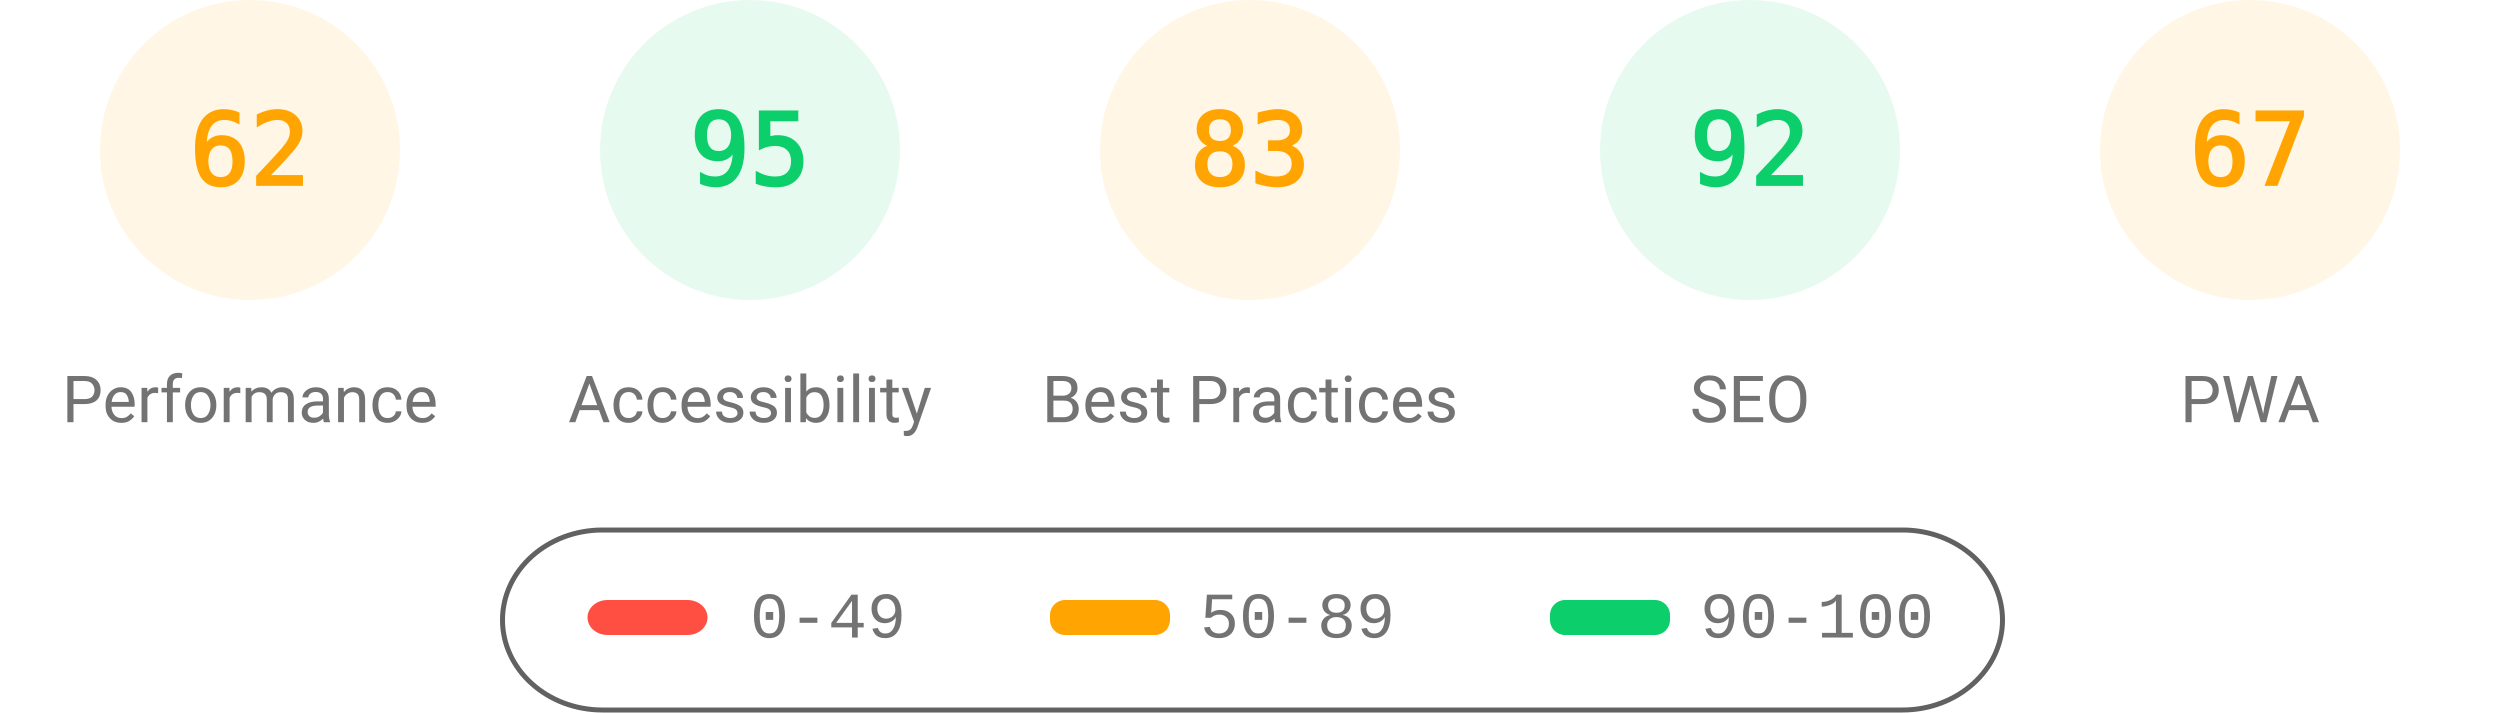
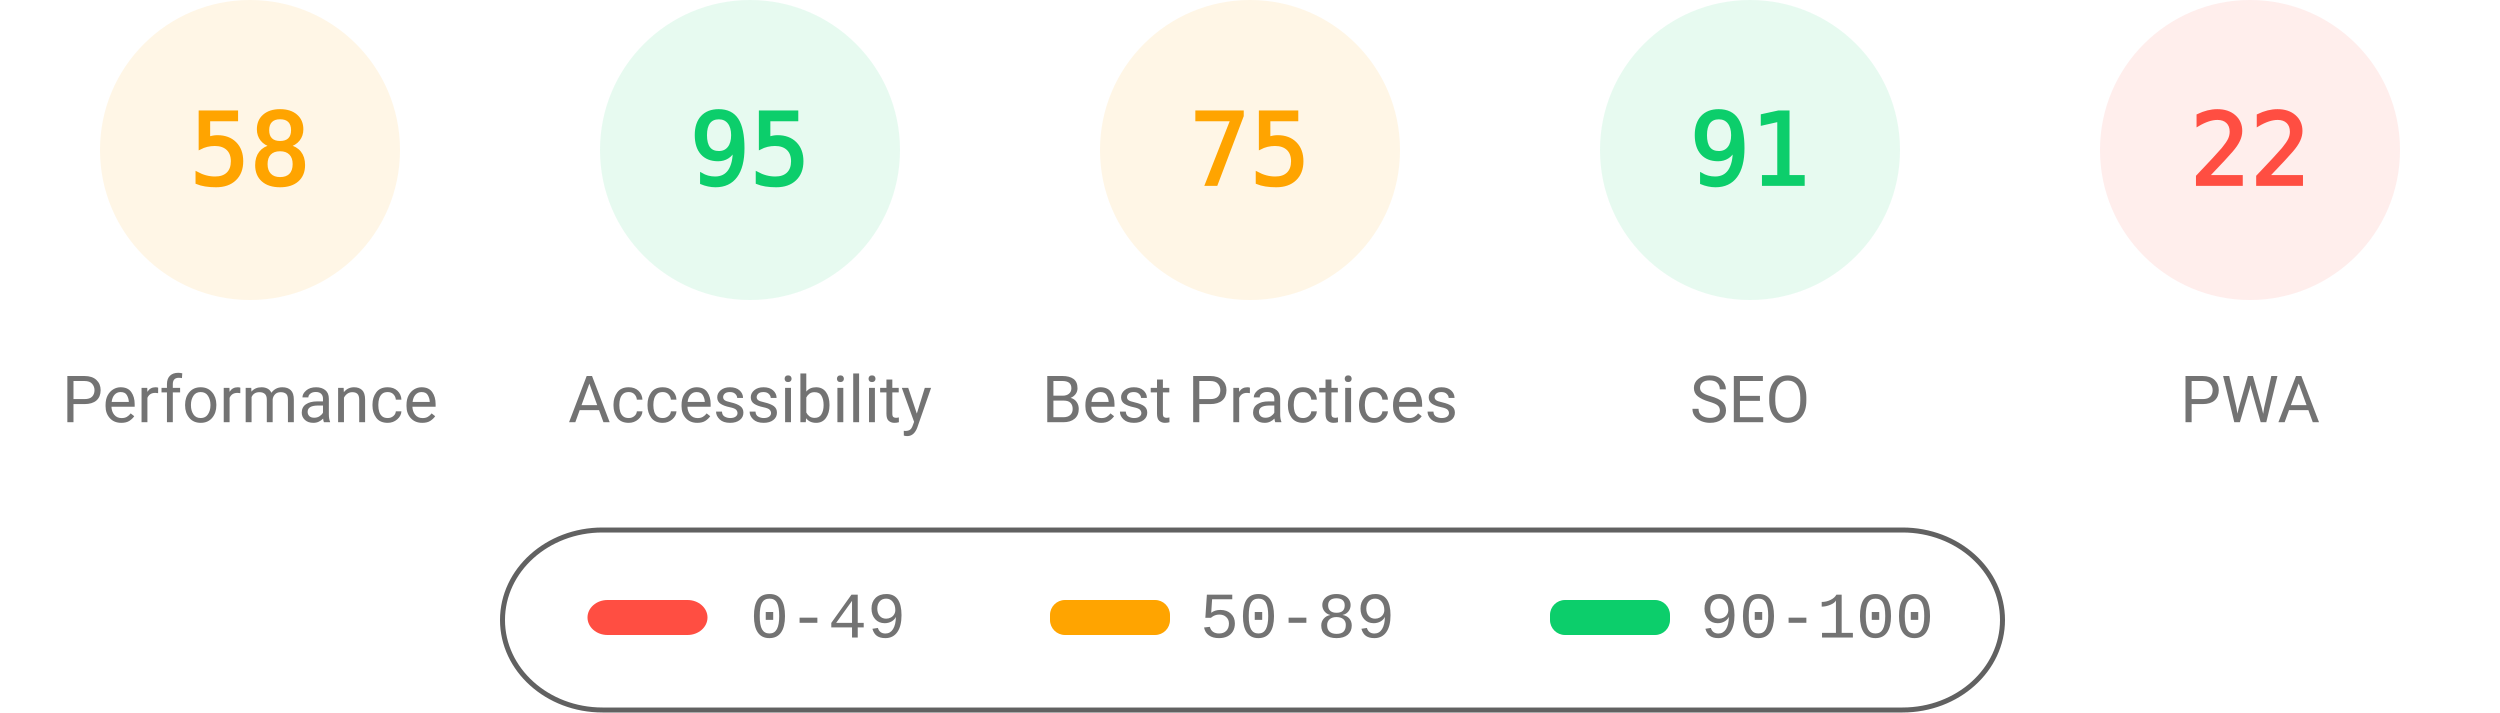
<svg xmlns="http://www.w3.org/2000/svg" fill="none" width="1000" height="285">
  <style>.gauge-base{opacity:.1}.gauge-arc{fill:none;animation-delay:250ms;stroke-linecap:round;transform:rotate(-90deg);transform-origin:100px 60px;animation:load-gauge 1s ease forwards}.guage-text{font-size:40px;font-family:monospace;text-align:center}.guage-red{color:#ff4e42;fill:#ff4e42;stroke:#ff4e42}.guage-orange{color:#ffa400;fill:#ffa400;stroke:#ffa400}.guage-green{color:#0cce6b;fill:#0cce6b;stroke:#0cce6b}.guage-undefined{color:#5c5c5c;fill:#5c5c5c;stroke:#5c5c5c}.guage-title{color:#737373;fill:#737373;stroke:none;font-size:26px;line-height:26px;font-family:Roboto,Halvetica,Arial,sans-serif}@keyframes load-gauge{from{stroke-dasharray:0 352.858}}</style>
  <svg class="guage-div guage-perf guage-orange" viewBox="0 0 200 200" width="200" height="200">
    <circle class="gauge-base" r="56" cx="100" cy="60" stroke-width="8" />
-     <circle class="gauge-arc guage-arc-1" r="56" cx="100" cy="60" stroke-width="8" style="stroke-dasharray:218.152,351.858" />
-     <text class="guage-text" x="100" y="60" alignment-baseline="central" dominant-baseline="central" text-anchor="middle">62</text>
+     <circle class="gauge-arc guage-arc-1" r="56" cx="100" cy="60" stroke-width="8" style="stroke-dasharray:204.078,351.858" />
+     <text class="guage-text" x="100" y="60" alignment-baseline="central" dominant-baseline="central" text-anchor="middle">58</text>
    <text class="guage-title" x="100" y="160" alignment-baseline="central" dominant-baseline="central" text-anchor="middle">Performance</text>
  </svg>
  <svg class="guage-div guage-acc guage-green" viewBox="0 0 200 200" width="200" height="200" x="200">
    <circle class="gauge-base" r="56" cx="100" cy="60" stroke-width="8" />
    <circle class="gauge-arc guage-arc-2" r="56" cx="100" cy="60" stroke-width="8" style="stroke-dasharray:334.265,351.858" />
    <text class="guage-text" x="100" y="60" alignment-baseline="central" dominant-baseline="central" text-anchor="middle">95</text>
    <text class="guage-title" x="100" y="160" alignment-baseline="central" dominant-baseline="central" text-anchor="middle">Accessibility</text>
  </svg>
  <svg class="guage-div guage-best guage-orange" viewBox="0 0 200 200" width="200" height="200" x="400">
    <circle class="gauge-base" r="56" cx="100" cy="60" stroke-width="8" />
-     <circle class="gauge-arc guage-arc-3" r="56" cx="100" cy="60" stroke-width="8" style="stroke-dasharray:292.042,351.858" />
-     <text class="guage-text" x="100" y="60" alignment-baseline="central" dominant-baseline="central" text-anchor="middle">83</text>
+     <circle class="gauge-arc guage-arc-3" r="56" cx="100" cy="60" stroke-width="8" style="stroke-dasharray:263.893,351.858" />
+     <text class="guage-text" x="100" y="60" alignment-baseline="central" dominant-baseline="central" text-anchor="middle">75</text>
    <text class="guage-title" x="100" y="160" alignment-baseline="central" dominant-baseline="central" text-anchor="middle">Best Practices</text>
  </svg>
  <svg class="guage-div guage-seo guage-green" viewBox="0 0 200 200" width="200" height="200" x="600">
    <circle class="gauge-base" r="56" cx="100" cy="60" stroke-width="8" />
-     <circle class="gauge-arc guage-arc-4" r="56" cx="100" cy="60" stroke-width="8" style="stroke-dasharray:323.709,351.858" />
-     <text class="guage-text" x="100" y="60" alignment-baseline="central" dominant-baseline="central" text-anchor="middle">92</text>
+     <circle class="gauge-arc guage-arc-4" r="56" cx="100" cy="60" stroke-width="8" style="stroke-dasharray:320.191,351.858" />
+     <text class="guage-text" x="100" y="60" alignment-baseline="central" dominant-baseline="central" text-anchor="middle">91</text>
    <text class="guage-title" x="100" y="160" alignment-baseline="central" dominant-baseline="central" text-anchor="middle">SEO</text>
  </svg>
-   <svg class="guage-div guage-pwa guage-orange" viewBox="0 0 200 200" width="200" height="200" x="800">
+   <svg class="guage-div guage-pwa guage-red" viewBox="0 0 200 200" width="200" height="200" x="800">
    <circle class="gauge-base" r="56" cx="100" cy="60" stroke-width="8" />
-     <circle class="gauge-arc guage-arc-4" r="56" cx="100" cy="60" stroke-width="8" style="stroke-dasharray:235.745,351.858" />
-     <text class="guage-text" x="100" y="60" alignment-baseline="central" dominant-baseline="central" text-anchor="middle">67</text>
+     <circle class="gauge-arc guage-arc-4" r="56" cx="100" cy="60" stroke-width="8" style="stroke-dasharray:77.409,351.858" />
+     <text class="guage-text" x="100" y="60" alignment-baseline="central" dominant-baseline="central" text-anchor="middle">22</text>
    <text class="guage-title" x="100" y="160" alignment-baseline="central" dominant-baseline="central" text-anchor="middle">PWA</text>
  </svg>
  <svg width="604" height="76" x="200" y="210">
    <path fill="none" id="canvas_background" d="M-1-1h604v80H-1z" />
    <rect fill-opacity="0" stroke="#616161" stroke-width="2" rx="40" id="svg_2" height="72" width="600" y="2" x="1" fill="#000" />
    <rect stroke="#000" rx="8" id="svg_3" height="14" width="48" y="30" x="35" stroke-opacity="null" stroke-width="0" fill="#ff4e42" />
    <rect stroke="#000" rx="6" id="svg_4" height="14" width="48" y="30" x="220" stroke-opacity="null" stroke-width="0" fill="#ffa400" />
    <rect stroke="#000" rx="6" id="svg_5" height="14" width="48" y="30" x="420" stroke-opacity="null" stroke-width="0" fill="#0cce6b" />
    <text xml:space="preserve" text-anchor="start" font-family="'Courier New', Courier, monospace" font-size="26" id="svg_6" y="45" x="100" stroke-opacity="null" stroke-width="0" stroke="#000" fill="#737373">0-49</text>
    <text xml:space="preserve" text-anchor="start" font-family="'Courier New', Courier, monospace" font-size="26" id="svg_7" y="45" x="280" stroke-opacity="null" stroke-width="0" stroke="#000" fill="#737373">50-89</text>
    <text xml:space="preserve" text-anchor="start" font-family="'Courier New', Courier, monospace" font-size="26" id="svg_8" y="45" x="480" stroke-opacity="null" stroke-width="0" stroke="#000" fill="#737373">90-100</text>
  </svg>
</svg>
